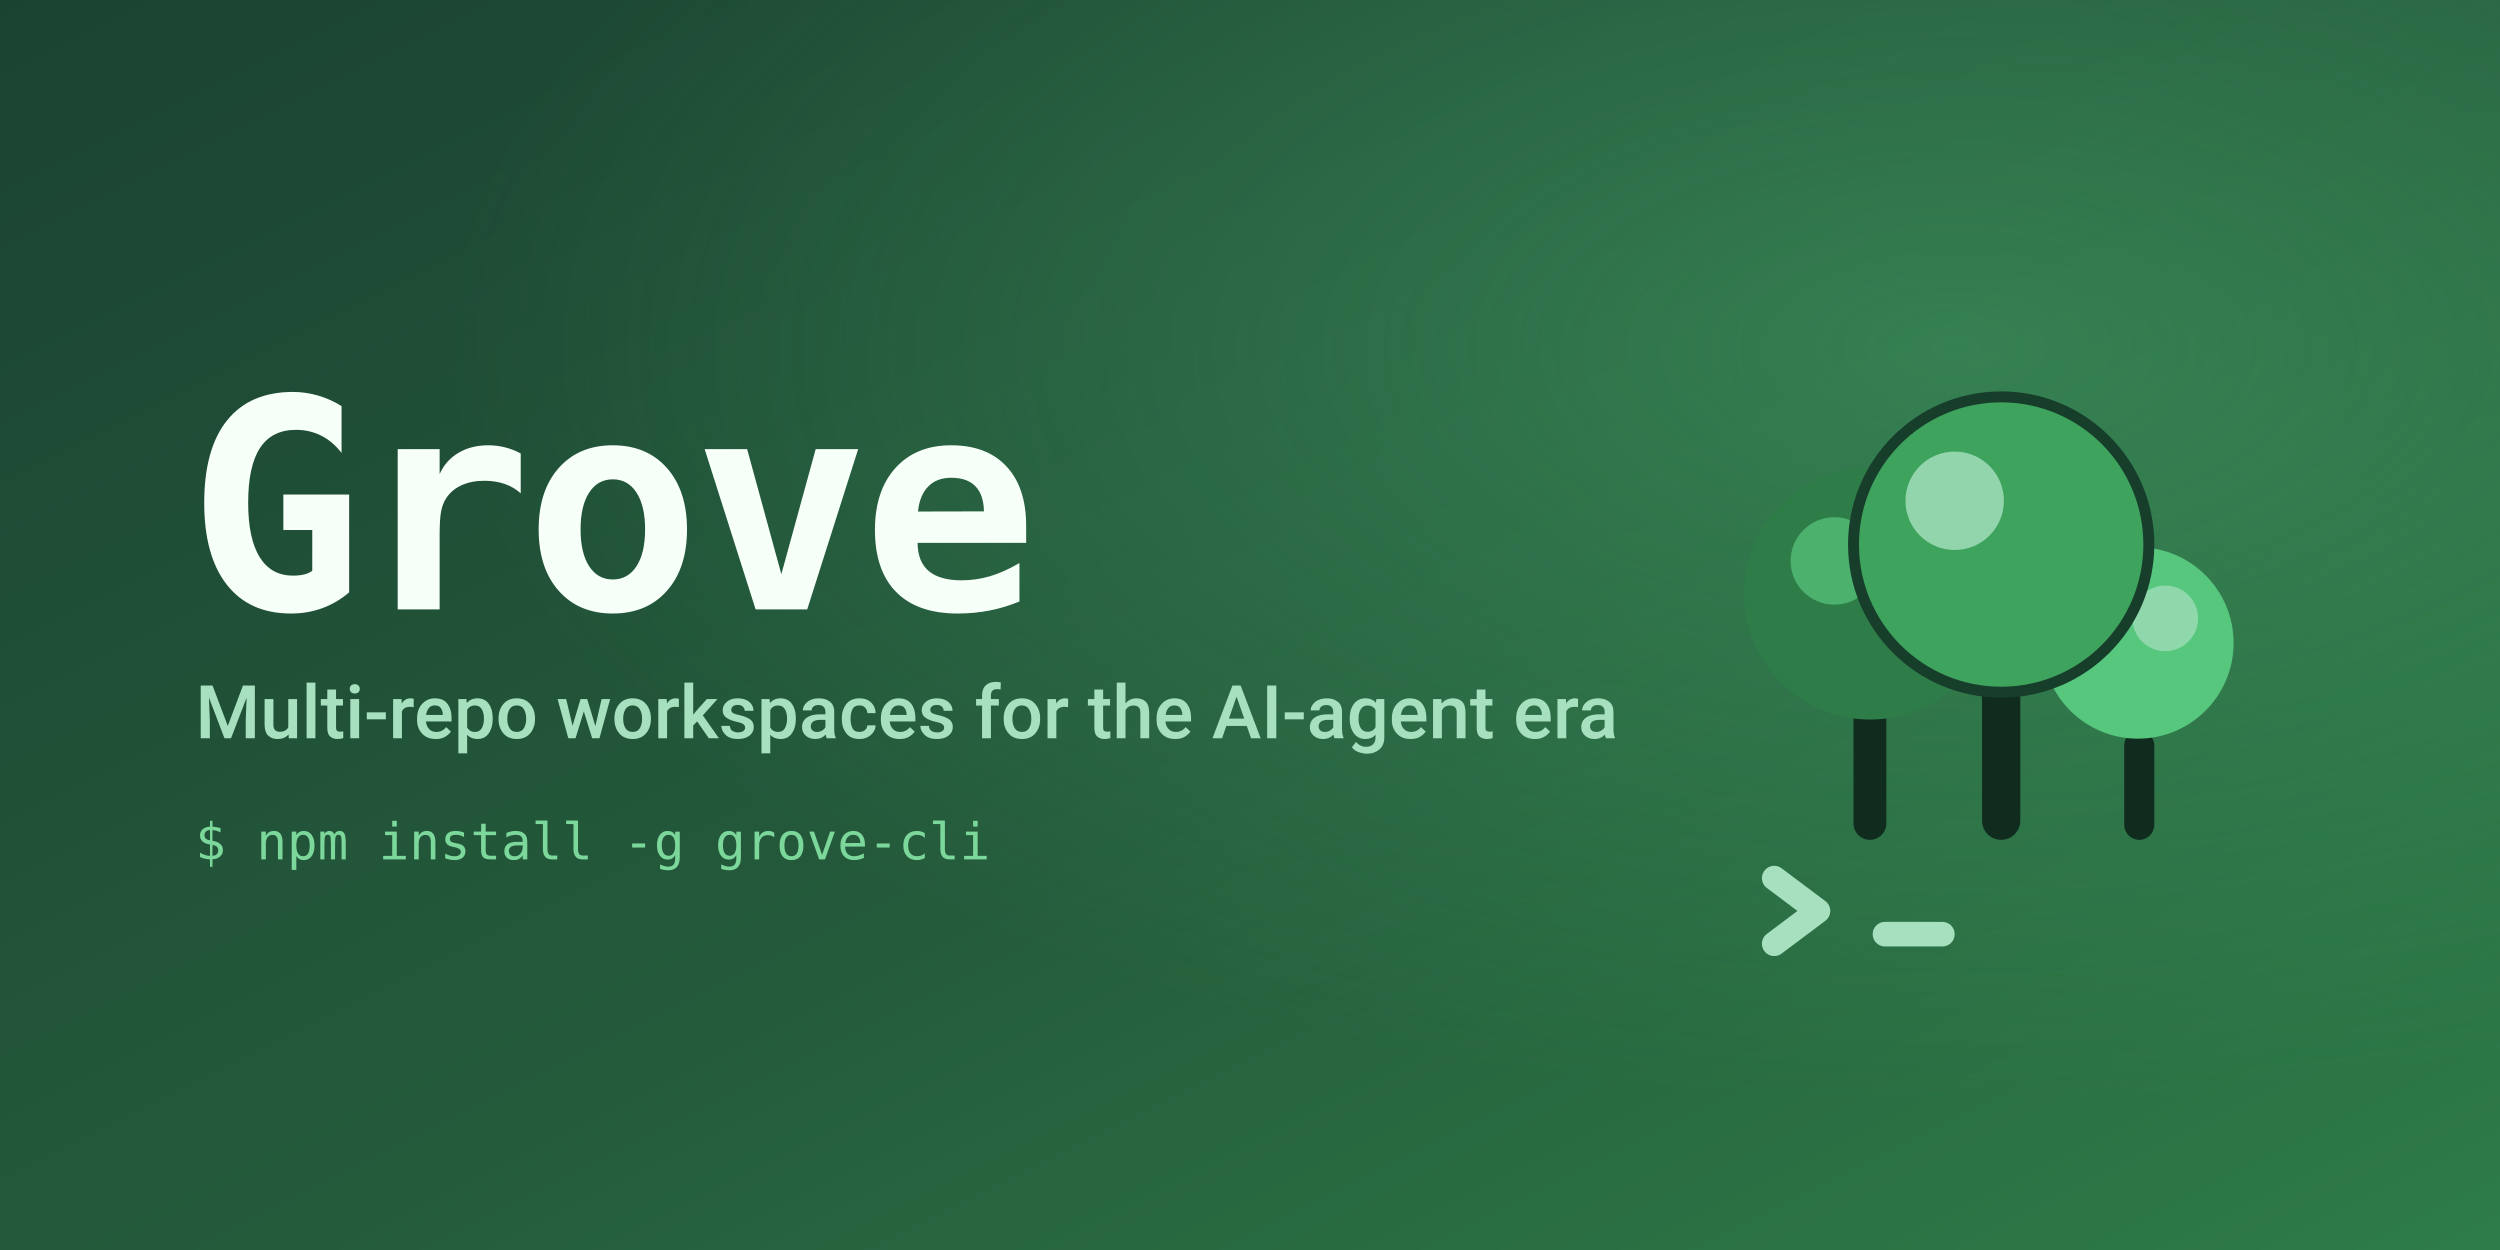
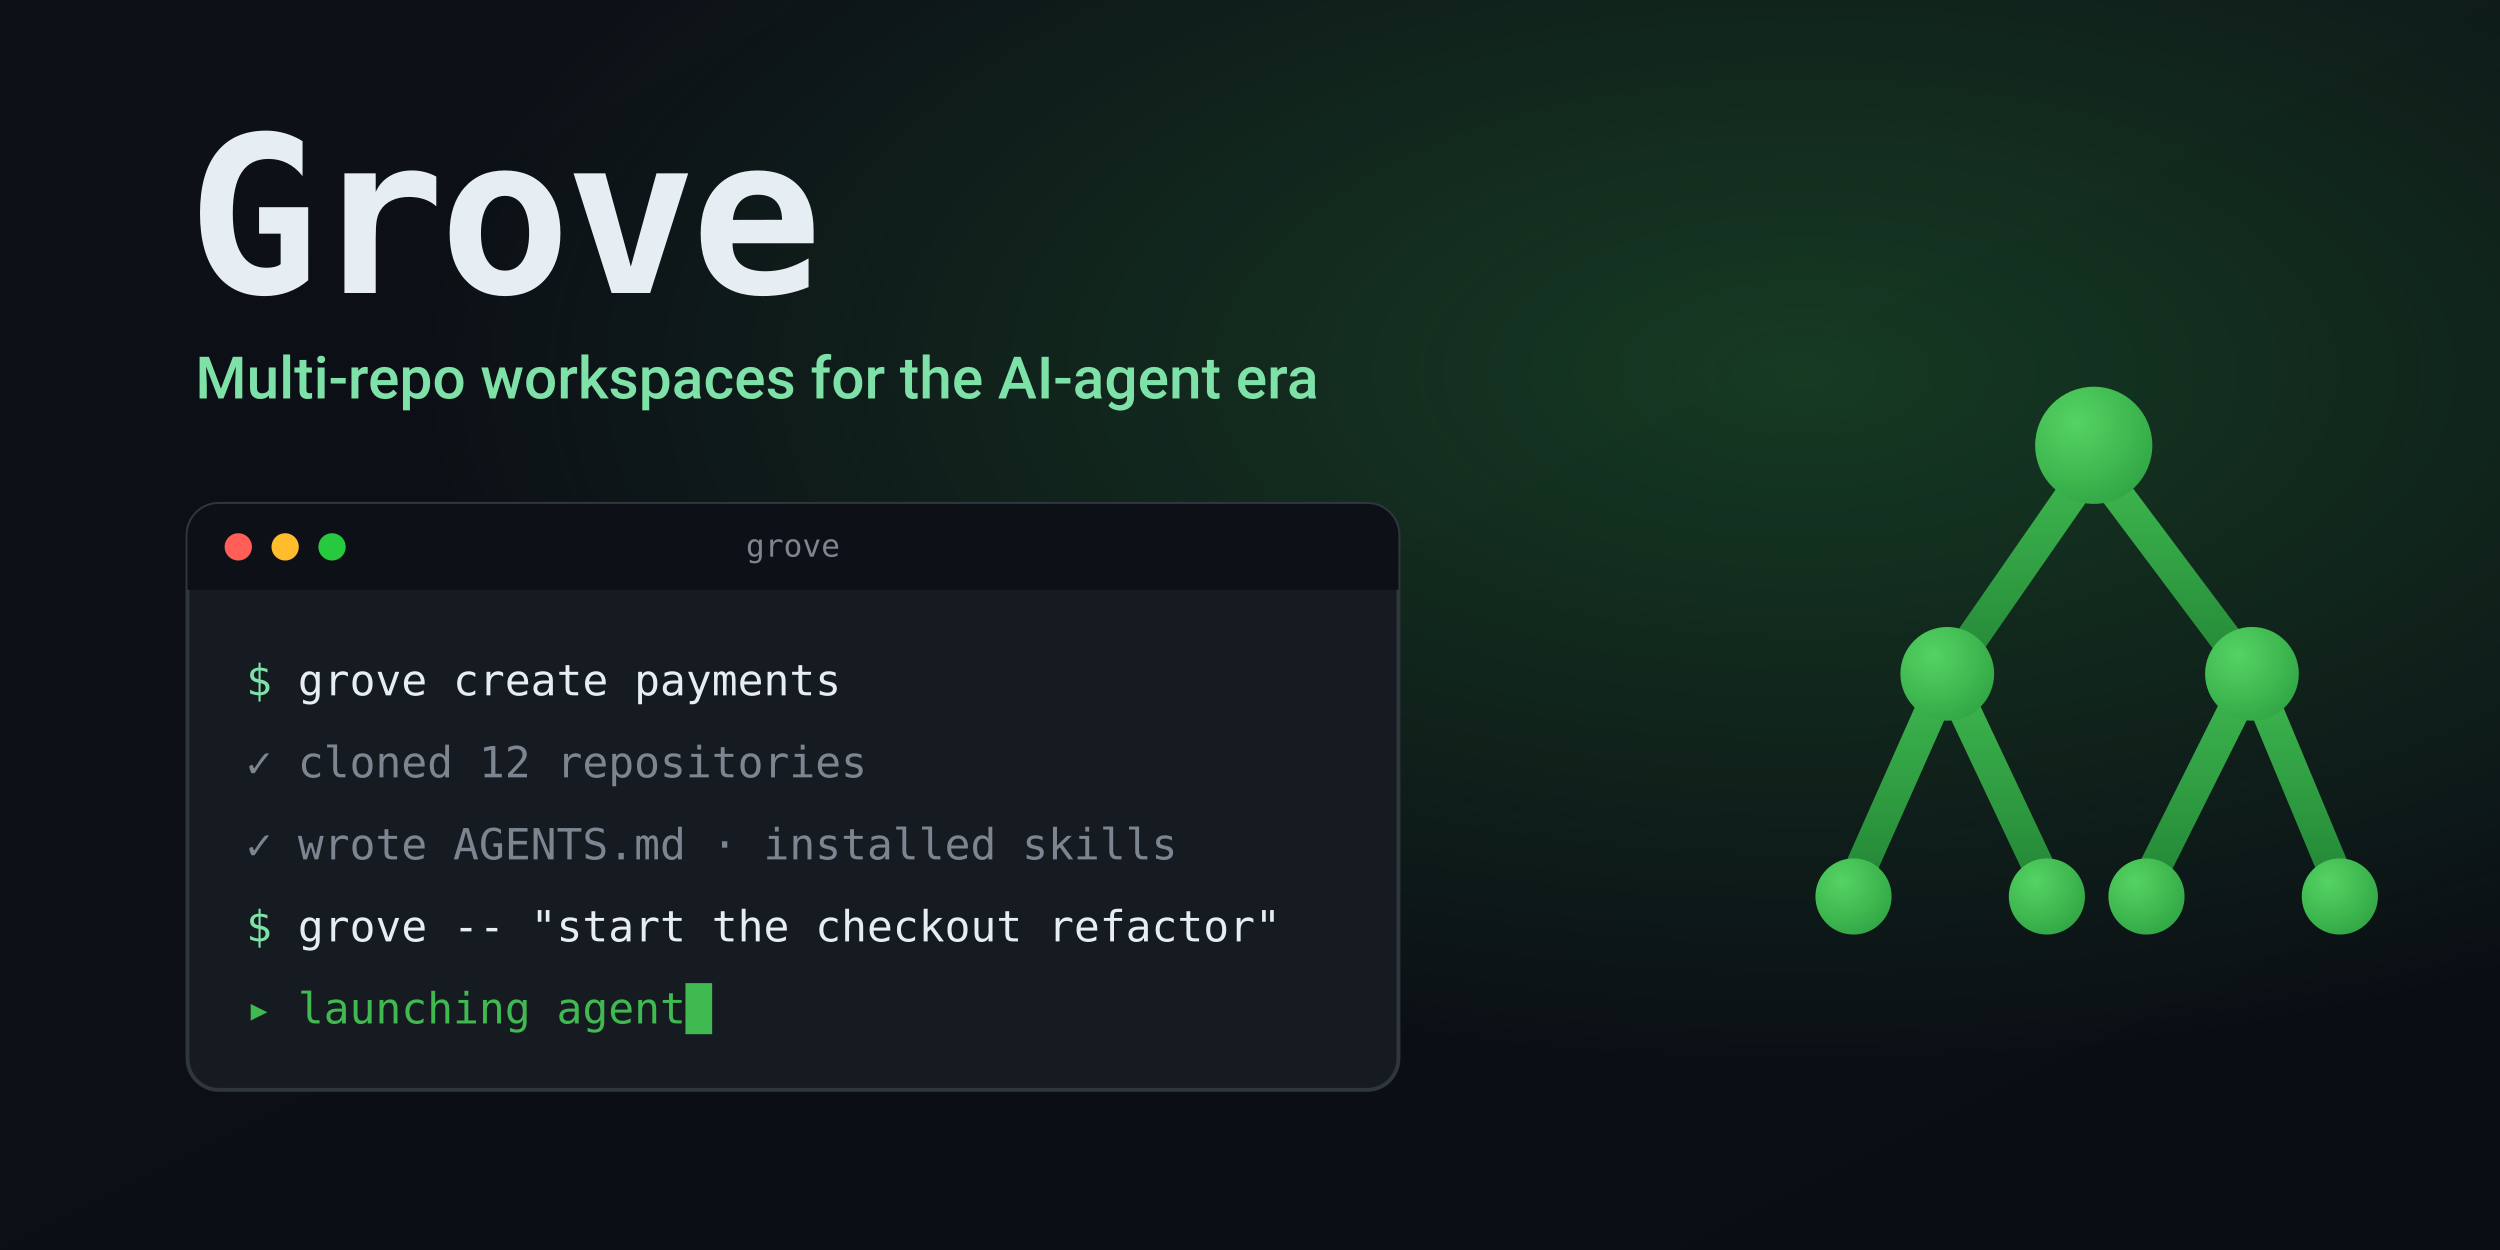
<svg xmlns="http://www.w3.org/2000/svg" viewBox="0 0 1280 640" width="1280" height="640" role="img" aria-label="Grove — multi-repo workspaces for the AI-agent era">
  <defs>
    <linearGradient id="bg" x1="0" y1="0" x2="1" y2="1">
-       <stop offset="0" stop-color="#1B4332" />
-       <stop offset="0.55" stop-color="#245B3B" />
-       <stop offset="1" stop-color="#2E7D48" />
+       <stop offset="0" stop-color="#0D1117" />
+       <stop offset="1" stop-color="#0A0E14" />
    </linearGradient>
-     <radialGradient id="glow" cx="0.78" cy="0.28" r="0.6">
-       <stop offset="0" stop-color="#57C77E" stop-opacity="0.35" />
-       <stop offset="1" stop-color="#57C77E" stop-opacity="0" />
+     <radialGradient id="glow" cx="0.72" cy="0.30" r="0.55">
+       <stop offset="0" stop-color="#2EA043" stop-opacity="0.30" />
+       <stop offset="1" stop-color="#2EA043" stop-opacity="0" />
+     </radialGradient>
+     <linearGradient id="edge" x1="0" y1="0" x2="0" y2="1">
+       <stop offset="0" stop-color="#3FB950" />
+       <stop offset="1" stop-color="#238636" />
+     </linearGradient>
+     <radialGradient id="node" cx="0.35" cy="0.3" r="0.85">
+       <stop offset="0" stop-color="#56D364" />
+       <stop offset="0.55" stop-color="#3FB950" />
+       <stop offset="1" stop-color="#2EA043" />
    </radialGradient>
  </defs>
  <rect width="1280" height="640" fill="url(#bg)" />
  <rect width="1280" height="640" fill="url(#glow)" />
-   <g transform="translate(830,150) scale(1.4)">
-     <rect x="85" y="150" width="12" height="50" rx="6" fill="#0F2C1E" />
-     <circle cx="91" cy="110" r="46" fill="#2E7D48" />
-     <circle cx="78" cy="98" r="16" fill="#57C77E" opacity="0.7" />
-     <rect x="184" y="160" width="11" height="40" rx="5.5" fill="#0F2C1E" />
-     <circle cx="189" cy="128" r="35" fill="#57C77E" />
-     <circle cx="199" cy="119" r="12" fill="#A7E0BE" opacity="0.7" />
-     <rect x="132" y="138" width="14" height="62" rx="7" fill="#0F2C1E" />
-     <circle cx="139" cy="92" r="56" fill="#173D2B" />
-     <circle cx="139" cy="92" r="52" fill="#3DA35D" />
-     <circle cx="122" cy="76" r="18" fill="#A7E0BE" opacity="0.8" />
-     <path d="M56 214 l16 12 -16 12" fill="none" stroke="#A7E0BE" stroke-width="9" stroke-linecap="round" stroke-linejoin="round" />
-     <rect x="92" y="230" width="30" height="9" rx="4.5" fill="#A7E0BE" />
+   <text x="96" y="150" font-family="'SF Mono','JetBrains Mono','Fira Code',ui-monospace,Menlo,Consolas,monospace" font-size="112" font-weight="700" letter-spacing="-3" fill="#E6EDF3">Grove</text>
+   <text x="100" y="204" font-family="ui-sans-serif,system-ui,-apple-system,'Segoe UI',Roboto,Helvetica,Arial,sans-serif" font-size="30" font-weight="500" fill="#7EE2A8">Multi-repo workspaces for the AI-agent era</text>
+   <g transform="translate(96,258)">
+     <rect x="0" y="0" width="620" height="300" rx="16" fill="#161B22" stroke="#30363D" stroke-width="2" />
+     <rect x="0" y="0" width="620" height="44" rx="16" fill="#0D1117" />
+     <rect x="0" y="28" width="620" height="16" fill="#0D1117" />
+     <circle cx="26" cy="22" r="7" fill="#FF5F56" />
+     <circle cx="50" cy="22" r="7" fill="#FFBD2E" />
+     <circle cx="74" cy="22" r="7" fill="#27C93F" />
+     <text x="310" y="27" text-anchor="middle" font-family="ui-monospace,Menlo,Consolas,monospace" font-size="16" fill="#7D8590">grove</text>
+     <g font-family="'SF Mono','JetBrains Mono',ui-monospace,Menlo,Consolas,monospace" font-size="22">
+       <text x="30" y="98" fill="#7EE2A8">$ <tspan fill="#E6EDF3">grove create payments</tspan>
+       </text>
+       <text x="30" y="140" fill="#7D8590">✓ cloned 12 repositories</text>
+       <text x="30" y="182" fill="#7D8590">✓ wrote AGENTS.md · installed skills</text>
+       <text x="30" y="224" fill="#7EE2A8">$ <tspan fill="#E6EDF3">grove -- "start the checkout refactor"</tspan>
+       </text>
+       <text x="30" y="266" fill="#3FB950">▸ launching agent<tspan fill="#3FB950">█</tspan>
+       </text>
+     </g>
  </g>
-   <text x="96" y="312" font-family="'SF Mono','JetBrains Mono','Fira Code',ui-monospace,Menlo,Consolas,monospace" font-size="150" font-weight="700" letter-spacing="-4" fill="#F7FFF9">Grove</text>
-   <text x="100" y="378" font-family="ui-sans-serif,system-ui,-apple-system,'Segoe UI',Roboto,Helvetica,Arial,sans-serif" font-size="38" font-weight="500" fill="#A7E0BE">Multi-repo workspaces for the AI-agent era</text>
-   <text x="100" y="440" font-family="'SF Mono','JetBrains Mono',ui-monospace,Menlo,Consolas,monospace" font-size="26" fill="#7CD79B">$ npm install -g grove-cli</text>
+   <g transform="translate(880,150) scale(1.5)">
+     <g stroke="url(#edge)" stroke-width="11" stroke-linecap="round" fill="none">
+       <path d="M128 58 L78 130" />
+       <path d="M128 58 L182 130" />
+       <path d="M78 130 L46 202" />
+       <path d="M78 130 L112 202" />
+       <path d="M182 130 L146 202" />
+       <path d="M182 130 L212 202" />
+     </g>
+     <g fill="url(#node)">
+       <circle cx="128" cy="52" r="20" />
+       <circle cx="78" cy="130" r="16" />
+       <circle cx="182" cy="130" r="16" />
+       <circle cx="46" cy="206" r="13" />
+       <circle cx="112" cy="206" r="13" />
+       <circle cx="146" cy="206" r="13" />
+       <circle cx="212" cy="206" r="13" />
+     </g>
+   </g>
</svg>
